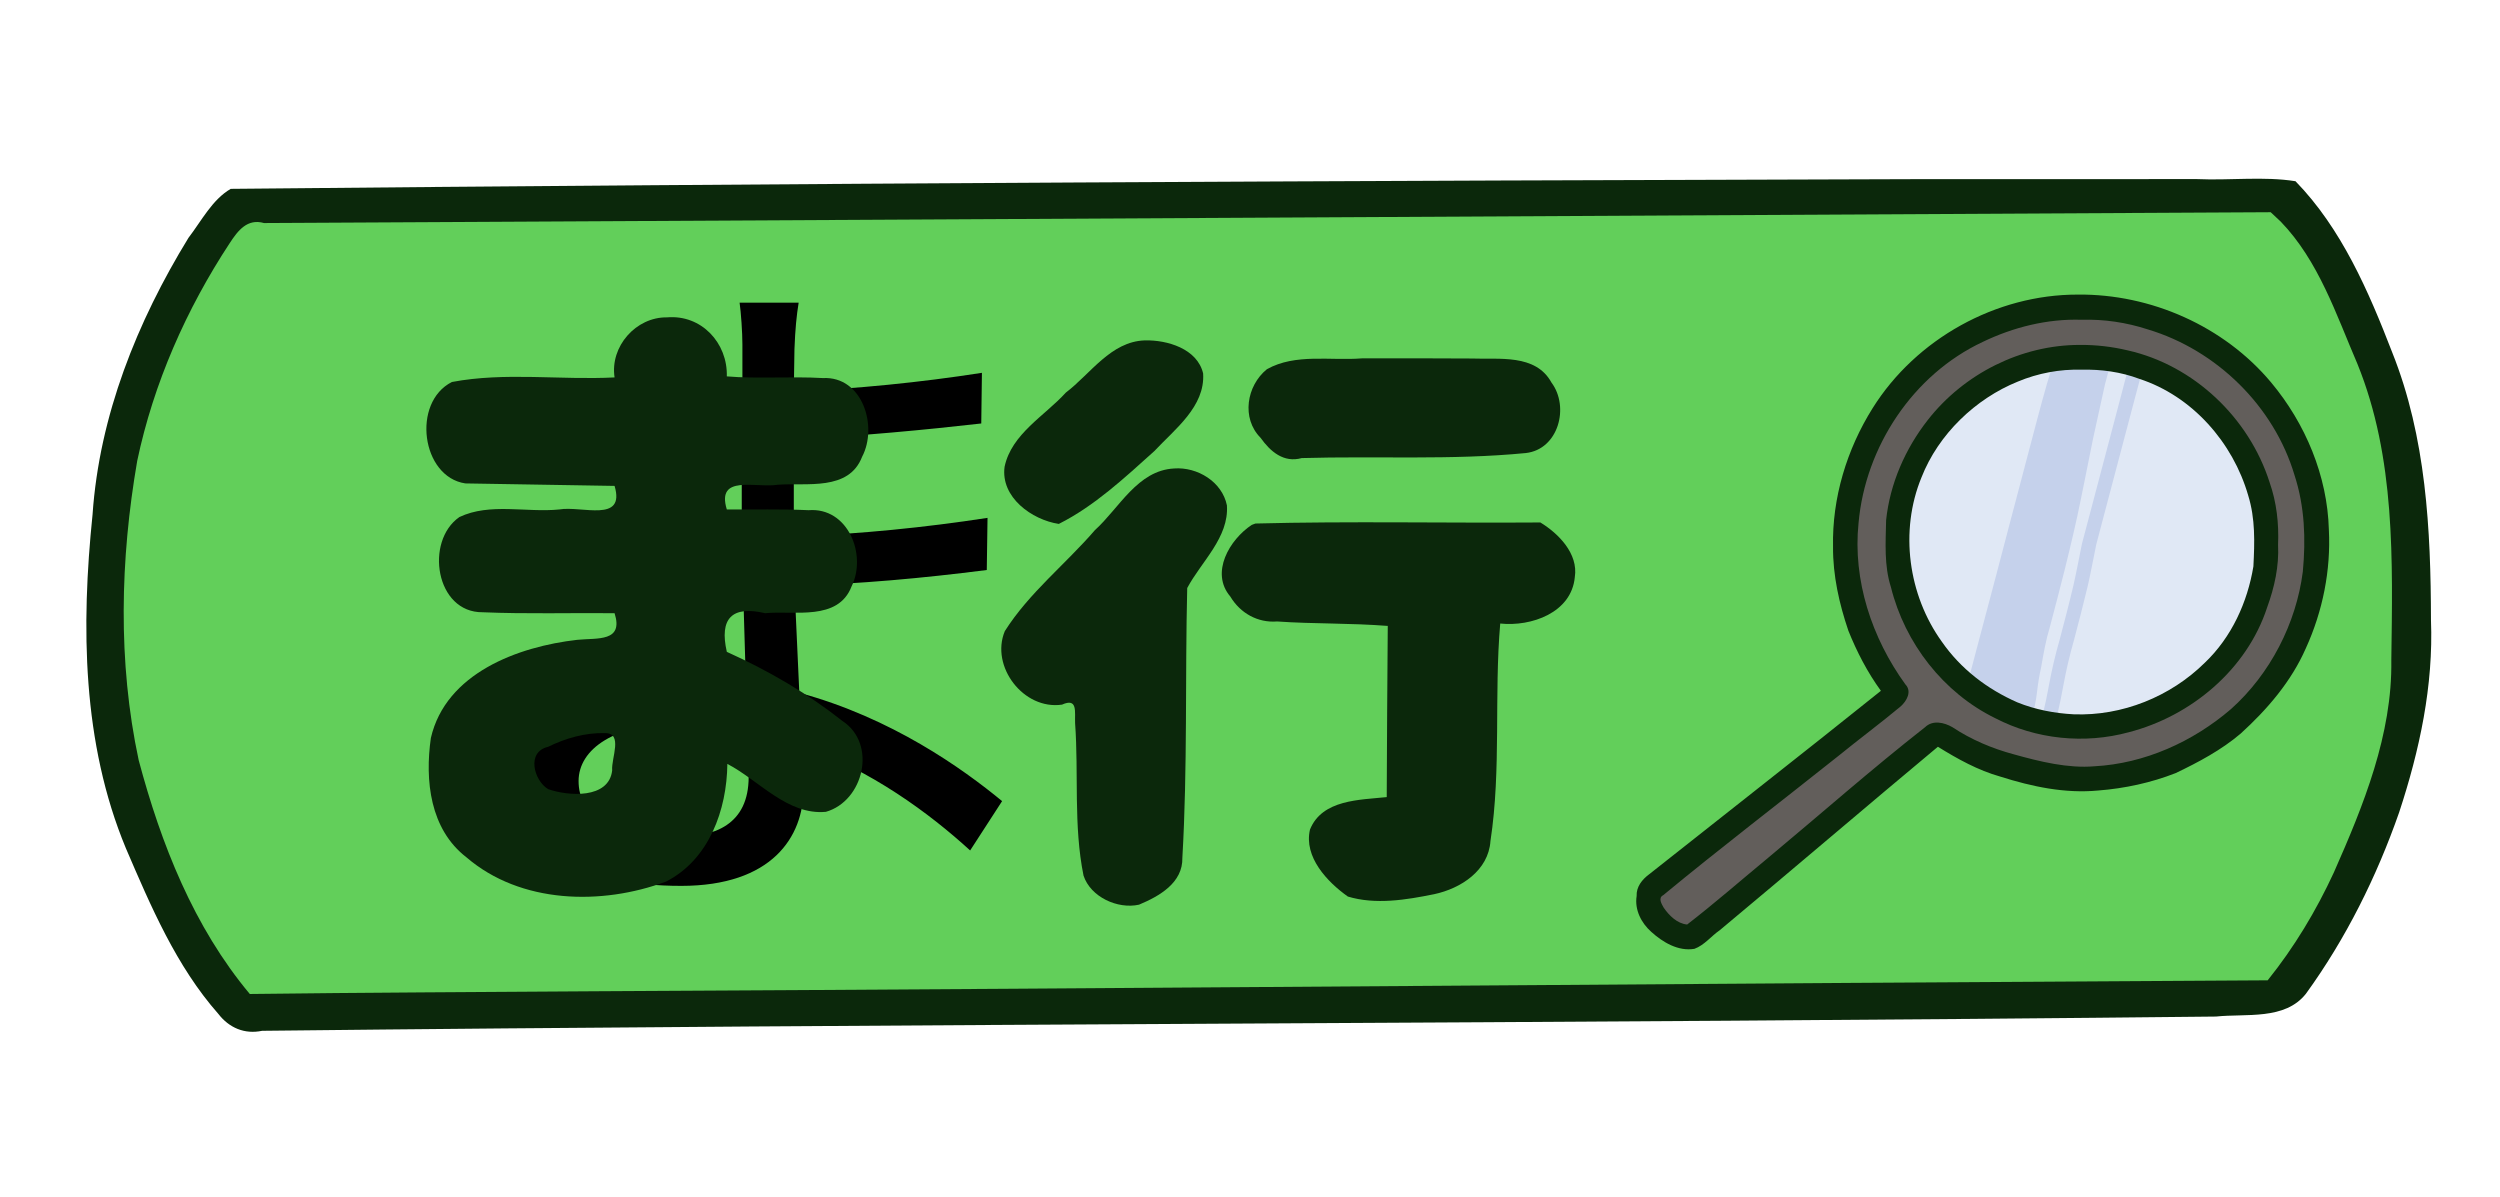
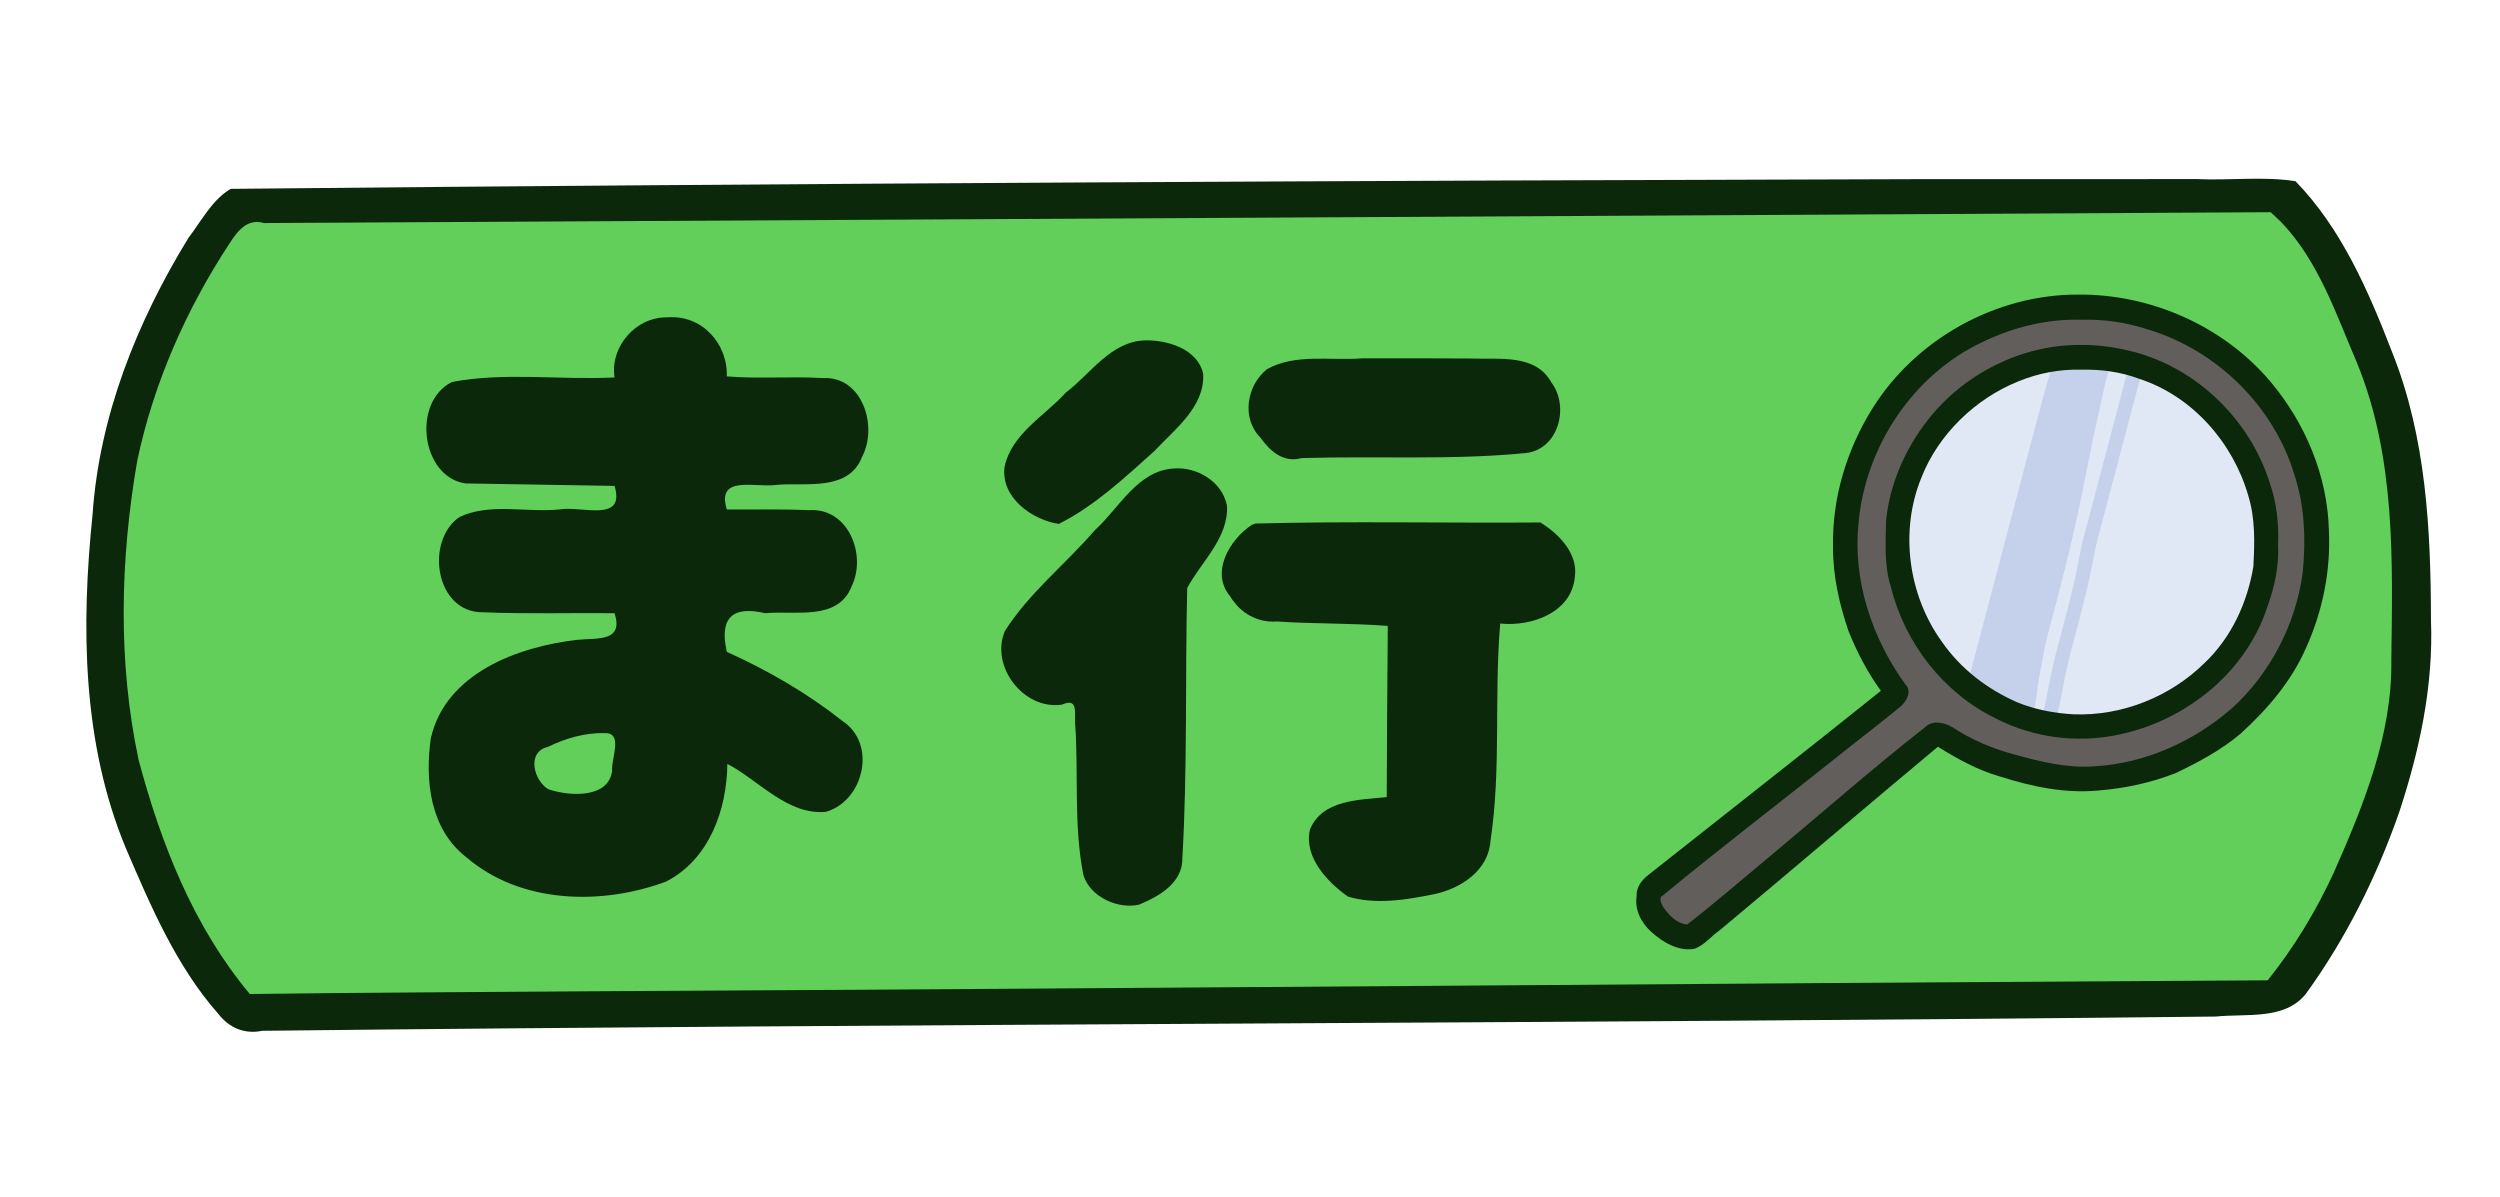
<svg xmlns="http://www.w3.org/2000/svg" viewBox="0 0 417.997 200" height="200" width="417.997" id="svg10" version="1.1">
  <defs id="defs14" />
  <g id="layer1">
    <path id="path21425" d="m 322.334,32.197 c -93.895,0.524 -187.791,1.014 -281.686,1.522 -2.623,0.674 -3.811,3.545 -5.532,5.432 -5.491,8.13 -9.464,17.225 -12.734,26.449 -5.488,16.163 -5.873,33.557 -4.64,50.423 1.719,16.725 8.054,32.8 17.089,46.896 1.782,2.351 3.264,5.127 5.73,6.802 27.686,0.032 55.398,-0.344 83.094,-0.471 85.316,-0.576 170.631,-1.192 255.947,-1.782 2.707,-0.68 3.734,-3.77 5.539,-5.663 6.111,-8.614 10.343,-18.428 13.913,-28.323 1.608,-5.061 3.313,-10.182 4.135,-15.415 -0.118,-15.774 1.267,-31.814 -2.155,-47.352 -2.517,-10.281 -6.957,-20.017 -11.991,-29.288 -2.214,-3.618 -4.76,-7.376 -8.476,-9.529 -19.409,0.043 -38.822,0.209 -58.233,0.299 z m 25.192,20.818 c 10.579,-0.066 21.395,4.364 28.428,12.362 6.973,7.408 10.557,17.803 9.562,27.938 -0.58,12.626 -8.162,24.577 -19.295,30.556 -6.353,3.529 -13.555,4.998 -20.715,4.624 -7.392,-0.842 -14.386,-3.526 -20.717,-7.371 -2.748,-0.819 -4.407,2.494 -6.496,3.728 -11.836,9.847 -23.413,20.019 -35.44,29.628 -1.492,1.455 -3.302,-0.772 -4.472,-1.586 -1.406,-1.17 -1.462,-3.566 0.369,-4.34 12.93,-10.493 26.267,-20.547 39.116,-31.098 1.909,-2.287 -1.052,-4.562 -2.039,-6.57 -8.031,-12.786 -7.325,-30.167 1.583,-42.403 6.783,-9.638 18.455,-15.535 30.117,-15.468 z m -250.151,2.051 c 3.531,-0.217 5.895,3.26 5.397,6.534 -0.488,2.105 1.131,4.293 3.389,3.788 11.512,0.151 23.058,0.335 34.584,0.504 2.729,2.521 4.269,7.148 1.26,10.1 -1.365,2.022 -4.224,0.673 -6.31,1.063 -10.892,0.073 -21.829,-0.146 -32.693,0.109 -3.109,0.714 -1.704,4.593 -2.011,6.87 -0.488,2.27 1.636,3.957 3.775,3.418 10.735,-0.326 22.402,1.042 30.809,8.383 6.082,4.825 9.199,12.837 8.616,20.436 0.549,8.006 -2.978,15.754 -7.509,22.279 -3.117,3.743 -6.3,8.271 -11.276,9.527 -2.966,0.053 -7.056,-3.193 -5.391,-6.381 4.169,-6.559 9.914,-12.493 11.454,-20.39 1.035,-5.732 1.197,-12.831 -3.498,-17.062 -2.236,-1.861 -5.081,0.241 -5.782,2.587 -5.644,11.878 -11.481,24.257 -21.833,32.864 -3.96,3.427 -9.28,5.4 -14.526,4.369 -5.497,-0.696 -10.85,-3.791 -13.131,-9.035 -3.93,-8.164 -3.751,-18.03 -0.499,-26.389 2.771,-5.919 7.541,-10.578 12.78,-14.416 2.38,-1.408 5.782,-2.83 5.602,-6.16 0.051,-3.327 0.607,-6.809 -0.287,-10.029 -2.149,-1.923 -5.349,-0.582 -7.963,-0.98 -3.749,-0.295 -8.436,1.063 -11.235,-2.21 -0.997,-1.705 -0.271,-3.829 -0.442,-5.768 -0.141,-2.692 3.371,-2.744 5.285,-3.116 4.365,-0.652 9.033,-0.407 13.531,-1.22 2.907,-1.803 1.155,-5.983 3.39,-8.319 1.092,-1.285 2.951,-1.39 4.513,-1.357 z m 93.738,5.52 c 2.29,-0.045 5.849,-0.164 6.662,2.539 -0.29,3.708 -3.79,6.007 -6.043,8.621 -4.588,4.291 -9.159,8.839 -14.718,11.848 -2.068,0.544 -4.133,-1.339 -5.161,-2.961 -1.041,-2.43 0.371,-4.793 2.189,-6.346 4.944,-4.701 9.819,-9.53 15.383,-13.526 0.524,-0.233 1.13,-0.146 1.689,-0.176 z m 43.736,2.781 c 6.698,0.11 13.468,-0.055 20.149,0.838 2.923,1.458 3.282,6.646 0.131,7.953 -7.342,0.998 -14.854,0.564 -22.22,0.856 -5.904,0.089 -11.809,0.103 -17.714,0.121 -1.726,-1.744 -4.002,-4.093 -2.53,-6.726 0.762,-2.507 3.546,-2.722 5.662,-2.678 5.522,-0.235 10.983,-0.369 16.522,-0.364 z m -37.872,18.458 c 2.699,-0.134 6.151,2.861 4.192,5.581 -1.635,3.738 -4.741,6.687 -6.208,10.452 -0.173,15.499 -0.347,30.999 -0.52,46.498 -2.09,1.912 -4.759,4.78 -7.858,3.01 -3.304,-1.311 -2.263,-5.287 -2.628,-7.978 -0.393,-7.831 -0.176,-15.787 -0.889,-23.637 -0.49,-2.114 -3.005,-2.635 -4.7,-1.642 -3.439,1.072 -7.033,-1.427 -7.416,-4.955 -0.542,-3.002 2.557,-4.936 4.135,-7.052 5.434,-5.521 10.775,-11.311 15.964,-17.136 1.601,-1.608 3.49,-3.299 5.928,-3.14 z m 37.164,9.189 c 7.663,0 15.326,0 22.989,0 1.698,1.596 3.667,3.673 2.518,6.226 -1.89,3.908 -6.707,3.56 -10.34,3.77 -3.261,0.646 -1.987,4.576 -2.294,6.934 -0.383,10.794 0.12,21.673 -1.314,32.399 -0.341,4.25 -4.953,5.566 -8.458,6.108 -3.352,0.308 -6.889,1.169 -10.198,0.352 -2.241,-1.519 -4.427,-3.936 -4.854,-6.663 1.248,-3.272 5.491,-2.613 8.203,-3.071 2.13,0.118 5.374,-0.416 4.921,-3.264 -0.115,-10.266 0.388,-20.568 0.369,-30.828 -0.575,-3.047 -4.33,-1.827 -6.519,-2.068 -5.975,-0.228 -12.018,0.513 -17.892,-0.831 -2.983,-0.967 -4.564,-5 -2.18,-7.382 1.168,-1.727 3.117,-1.913 5.071,-1.682 6.659,0 13.318,0 19.977,0 z" style="fill:#62cf5a;fill-opacity:1;stroke-width:0.356" />
    <path id="path21427" d="m 87.314,106.283 c -2.844,0.86 -3.884,4.157 -5.244,6.502 -2.012,4.527 -2.757,9.874 -1.4,14.671 2.095,3.947 7.584,5.701 11.519,3.619 2.179,-2.117 0.565,-5.507 0.526,-8.115 -0.95,-5.109 -1.133,-10.451 -2.831,-15.376 -0.499,-0.904 -1.543,-1.439 -2.569,-1.301 z" style="fill:#62cf5a;fill-opacity:1;stroke-width:0.356" />
    <path id="path21429" d="m 104.819,98.432 c -2.254,-0.346 -5.236,1.061 -4.449,3.765 0.684,4.576 0.972,9.307 1.995,13.775 0.875,2.274 4.173,1.442 4.647,-0.687 1.908,-4.446 4.144,-8.856 5.298,-13.559 0.012,-3.141 -3.703,-3.411 -6.042,-3.295 -0.483,-0.005 -0.966,-0.004 -1.449,0.001 z" style="fill:#62cf5a;fill-opacity:1;stroke-width:0.356" />
  </g>
  <g id="g18">
    <path id="path22" d="m 40.175,170.681 c -4.603,-1.281 -15.543,-20.419 -19.757,-34.561 -4.198,-14.087 -5.07,-21.236 -4.499,-36.881 0.783,-21.466 3.153,-32.074 10.734,-48.04 3.868,-8.147 5.375,-10.561 9.989,-16.002 l 2.015,-2.376 124.536,-0.757 c 68.495,-0.416 145.983,-0.797 172.197,-0.845 l 47.661,-0.088 3.362,4.066 c 4.182,5.058 11.321,19.845 14.123,29.254 3.118,10.469 3.936,16.31 4.518,32.257 0.42,11.514 0.234,15.917 -0.931,22.087 -2.269,12.011 -5.358,21.347 -10.402,31.439 -5.555,11.113 -10.281,17.459 -13.458,18.069 -1.251,0.24 -8.913,0.472 -17.028,0.515 -178.511,0.939 -318.796,1.861 -319.817,2.101 -0.716,0.168 -2.175,0.063 -3.242,-0.234 z m 264.043,-4.859 75.506,-0.543 3.238,-4.014 c 5.124,-6.352 12.475,-22.045 15.62,-33.343 2.749,-9.876 2.82,-10.561 2.788,-27.02 -0.05,-25.719 -1.875,-33.719 -12.824,-56.209 -1.259,-2.586 -3.563,-6.03 -5.121,-7.655 l -2.833,-2.953 -170.017,0.899 -170.017,0.899 -2.937,3.4 c -4.083,4.726 -11.823,21.188 -14.481,30.798 -5.016,18.136 -5.282,43.057 -0.644,60.374 3.016,11.262 10.251,26.832 15.446,33.241 l 3.171,3.912 93.799,-0.621 c 51.589,-0.342 127.777,-0.866 169.305,-1.164 z M 119.725,147.83 c -3.599,-3.501 -3.281,-5.956 1.514,-11.682 2.228,-2.661 4.99,-6.834 6.138,-9.274 3.731,-7.93 3.49,-17.269 -0.539,-20.816 -1.485,-1.307 -1.697,-1.077 -3.995,4.331 -7.2,16.942 -16.821,29.463 -26.484,34.466 -6.466,3.348 -17.191,1.433 -22.25,-3.974 -7.241,-7.738 -8.763,-22.808 -3.444,-34.111 2.497,-5.307 10.721,-13.742 15.131,-15.519 2.684,-1.082 2.752,-1.242 2.752,-6.495 v -5.386 h -7.763 c -6.955,0 -8.016,-0.212 -10.198,-2.038 -2.006,-1.679 -2.435,-2.716 -2.435,-5.887 0,-6.246 2.061,-7.596 12.389,-8.116 l 8.44,-0.425 0.248,-2.533 c 0.376,-3.847 1.904,-6.162 4.693,-7.107 5.623,-1.907 11.115,1.638 11.115,7.174 v 2.794 l 18.302,0.258 18.302,0.258 2.093,2.369 c 2.889,3.271 2.872,8.349 -0.037,11.179 l -2.13,2.073 h -19.133 -19.133 v 2.955 2.955 l 6.292,0.013 c 12.005,0.024 21.177,3.185 28.453,9.807 4.945,4.5 7.662,10.215 8.371,17.606 1.021,10.641 -2.52,20.963 -10.299,30.021 -6.917,8.053 -11.8,9.574 -16.395,5.104 z M 91.384,128.602 c -0.111,-0.555 -0.867,-5.629 -1.682,-11.275 -1.315,-9.117 -1.616,-10.091 -2.688,-8.702 -3.204,4.155 -4.816,8.528 -4.887,13.255 -0.064,4.247 0.218,5.166 2.021,6.587 2.276,1.793 7.586,1.892 7.236,0.135 z m 16.204,-19.838 c 1.461,-3.55 2.656,-6.866 2.656,-7.369 0,-0.523 -1.695,-0.915 -3.959,-0.915 h -3.959 l 0.52,4.011 c 0.286,2.206 0.73,5.661 0.986,7.677 0.257,2.016 0.609,3.528 0.783,3.359 0.174,-0.169 1.511,-3.212 2.973,-6.762 z m 78.473,40.697 c -4.206,-1.652 -4.649,-3.536 -4.649,-19.785 0,-11.807 -0.231,-14.955 -1.041,-14.167 -1.277,1.242 -5.426,1.32 -7.686,0.144 -2.516,-1.31 -4.542,-5.721 -3.95,-8.599 0.329,-1.602 2.911,-4.775 7.289,-8.96 3.729,-3.564 8.484,-8.688 10.567,-11.386 2.083,-2.698 4.942,-5.487 6.353,-6.197 5.013,-2.522 11.034,0.439 11.034,5.426 0,1.083 -1.545,4.182 -3.432,6.887 l -3.432,4.918 -0.256,23.816 -0.256,23.816 -2.834,2.463 c -2.928,2.544 -4.513,2.878 -7.704,1.625 z m 38.423,-1.743 c -1.371,-1.059 -3.061,-3.251 -3.757,-4.871 -1.161,-2.703 -1.127,-3.126 0.409,-5.136 1.382,-1.808 2.567,-2.264 6.794,-2.612 l 5.12,-0.422 0.236,-15.832 0.236,-15.832 h -11.235 c -10.821,0 -11.334,-0.081 -13.905,-2.186 -3.54,-2.898 -3.696,-7.103 -0.374,-10.098 l 2.296,-2.071 h 23.613 23.613 l 2.296,2.071 c 5.298,4.777 1.129,12.284 -6.823,12.284 h -3.779 l -0.277,18.788 c -0.311,21.142 -0.751,22.9 -6.379,25.499 -1.728,0.798 -5.943,1.651 -9.368,1.897 -5.563,0.399 -6.492,0.242 -8.718,-1.478 z M 171.932,83.939 c -2.005,-1.641 -2.67,-2.892 -2.67,-5.019 0,-3.196 0.495,-3.793 11.436,-13.783 6.919,-6.318 7.822,-6.876 11.123,-6.876 6.969,0 10.107,3.914 7.012,8.745 -3.557,5.551 -19.346,19.12 -22.249,19.12 -1.09,0 -3.183,-0.984 -4.651,-2.186 z m 40.251,-10.864 c -2.924,-2.844 -2.876,-7.084 0.109,-9.813 2.238,-2.046 2.252,-2.047 22.495,-2.047 20.243,0 20.257,0.002 22.495,2.047 3.146,2.875 3.124,7.709 -0.047,10.135 -2.166,1.657 -3.364,1.75 -22.605,1.75 h -20.318 z" style="fill:#000000;stroke-width:0.856" />
    <path style="fill:#e0e8f5;fill-opacity:1;stroke-width:0.395" d="m 355.056,61.271 c -14.471,-4.043 -31.096,5.388 -35.505,19.631 -1.648,5.456 -2.489,11.292 -0.69,16.833 3.061,12.793 15.068,23.001 28.371,23.12 13.023,-0.056 26.216,-8.586 29.846,-21.425 4.649,-14.54 -3.755,-31.982 -18.174,-37.1 -1.271,-0.392 -2.558,-0.731 -3.847,-1.058 z" id="path3453" />
    <path style="fill:#c5d1eb;fill-opacity:1;stroke-width:0.138" id="path3455" d="m 346.277,58.108 c -0.483,1.954 -1,3.899 -1.51,5.847 -0.636,3.011 -1.264,6.023 -1.963,9.021 -0.644,3.33 -1.32,6.653 -1.969,9.982 -0.784,4.035 -1.754,8.029 -2.759,12.013 -0.808,3.171 -1.653,6.333 -2.489,9.497 -0.69,2.216 -1.093,4.493 -1.511,6.77 -0.328,1.433 -0.567,2.87 -0.731,4.329 -0.09,0.827 -0.255,1.642 -0.425,2.455 0,0 7.226,0.314 7.226,0.314 v 0 c 0.17,-0.829 0.337,-1.66 0.427,-2.502 0.162,-1.448 0.389,-2.874 0.709,-4.297 0.397,-2.264 0.786,-4.529 1.46,-6.732 0.838,-3.164 1.669,-6.33 2.462,-9.506 0.989,-3.997 1.951,-8.001 2.756,-12.039 0.649,-3.325 1.369,-6.636 2.006,-9.964 0.684,-2.996 1.297,-6.007 1.976,-9.004 0.518,-1.95 1.033,-3.901 1.578,-5.844 0,0 -7.245,-0.342 -7.245,-0.342 z" />
    <path style="fill:#c5d1eb;fill-opacity:1;stroke-width:0.138" id="path3457" d="m 344.099,58.494 c -0.71,1.803 -1.263,3.662 -1.805,5.521 -0.572,1.989 -1.12,3.985 -1.648,5.987 -0.53,2.055 -1.082,4.105 -1.623,6.157 -0.551,2.1 -1.099,4.201 -1.66,6.298 -0.523,1.931 -1.019,3.869 -1.531,5.803 -0.656,2.475 -1.295,4.954 -1.946,7.431 -0.769,2.918 -1.54,5.836 -2.318,8.752 -0.672,2.538 -1.343,5.076 -2.014,7.614 -0.444,1.672 -0.902,3.34 -1.347,5.011 -0.223,0.837 -0.111,0.415 -0.335,1.269 0,0 7.221,0.341 7.221,0.341 v 0 c 0.228,-0.854 0.116,-0.431 0.335,-1.269 0.439,-1.67 0.863,-3.344 1.301,-5.014 0.668,-2.538 1.338,-5.076 2.008,-7.614 0.764,-2.919 1.535,-5.836 2.305,-8.753 0.66,-2.476 1.327,-4.951 1.979,-7.429 0.508,-1.935 1.034,-3.865 1.534,-5.802 0.548,-2.101 1.107,-4.2 1.664,-6.298 0.542,-2.052 1.068,-4.108 1.624,-6.157 0.533,-1.994 1.052,-3.992 1.63,-5.974 0.547,-1.839 1.088,-3.69 1.863,-5.448 0,0 -7.241,-0.426 -7.241,-0.426 z" />
    <path style="fill:#c5d1eb;fill-opacity:1;stroke-width:0.138" id="path3459" d="m 356.185,60.261 c -0.563,2.182 -1.141,4.359 -1.717,6.538 -0.712,2.704 -1.426,5.407 -2.14,8.111 -0.698,2.636 -1.395,5.273 -2.087,7.911 -0.711,2.699 -1.427,5.397 -2.141,8.095 -0.474,2.316 -0.9,4.639 -1.422,6.946 -0.716,3.046 -1.512,6.073 -2.307,9.099 -0.725,2.511 -1.316,5.047 -1.79,7.616 -0.269,1.502 -0.58,2.995 -0.933,4.479 -0.242,1.04 -0.567,2.058 -0.74,3.112 0,0 2.409,0.098 2.409,0.098 v 0 c 0.175,-1.05 0.499,-2.064 0.74,-3.1 0.35,-1.487 0.655,-2.984 0.922,-4.489 0.466,-2.566 1.057,-5.097 1.776,-7.604 0.794,-3.029 1.593,-6.057 2.315,-9.104 0.524,-2.304 0.953,-4.625 1.423,-6.94 0.711,-2.699 1.422,-5.397 2.135,-8.095 0.7,-2.636 1.395,-5.273 2.091,-7.91 0.714,-2.704 1.428,-5.407 2.144,-8.11 0.576,-2.18 1.15,-4.36 1.737,-6.537 0,0 -2.414,-0.114 -2.414,-0.114 z" />
    <path style="fill:#000000;stroke-width:0.184" d="m 279.445,156.404 c -0.931,-0.403 -3.016,-2.244 -3.585,-3.166 -0.757,-1.226 -0.965,-2.625 -0.599,-4.033 0.229,-0.88 0.431,-1.233 0.816,-1.424 0.282,-0.139 9.532,-7.395 20.557,-16.123 l 20.044,-15.869 -0.41,-0.485 c -1.895,-2.243 -4.382,-6.69 -5.791,-10.359 -1.045,-2.718 -2.246,-8.323 -2.448,-11.422 -0.778,-11.928 4.319,-24.602 13.055,-32.457 6.755,-6.074 15.032,-9.6 23.949,-10.204 8.629,-0.584 17.868,1.852 25.17,6.635 7.368,4.826 12.93,12.12 15.797,20.715 3.73,11.182 1.914,24.649 -4.675,34.67 -1.708,2.597 -5.509,6.862 -7.858,8.817 -2.598,2.161 -7.97,5.29 -11.146,6.492 -3.091,1.17 -8.37,2.286 -11.835,2.503 -4.426,0.277 -7.347,-0.062 -12.681,-1.471 -5.298,-1.399 -8.08,-2.573 -11.642,-4.913 -1.146,-0.753 -2.182,-1.339 -2.301,-1.303 -0.119,0.038 -2.039,1.611 -4.267,3.5 -2.228,1.889 -8.429,7.127 -13.78,11.639 -5.351,4.513 -12.508,10.554 -15.904,13.426 -3.396,2.871 -6.261,5.198 -6.368,5.17 -0.106,-0.026 -0.23,0.089 -0.276,0.26 -0.138,0.522 -1.854,0.253 -3.823,-0.599 z m 65.937,-35.472 c 7.877,0.721 16.488,-2.095 22.618,-7.397 4.897,-4.235 7.869,-8.926 9.511,-15.011 0.986,-3.658 1.217,-5.614 1.052,-8.954 -0.423,-8.574 -4.132,-16.362 -10.44,-21.925 -3.432,-3.027 -6.605,-4.804 -11.019,-6.173 -14.163,-4.391 -29.401,2.15 -36.369,15.614 -1.526,2.949 -2.947,8.294 -3.084,11.6 -0.315,7.657 2.056,14.945 6.809,20.934 3.475,4.379 8.181,7.751 13.8,9.891 1.34,0.51 4.868,1.214 7.121,1.42 z" id="path3450" />
    <path style="fill:#625e5b;fill-opacity:1;stroke-width:0.279" d="m 357.601,52.997 c -13.99,-3.666 -29.712,1.139 -39.071,12.205 -8.917,10.346 -12.126,25.529 -7.298,38.536 1.39,4.379 3.805,8.346 6.377,12.026 -0.686,1.798 -3.141,2.694 -4.52,4.128 -11.994,9.6 -24.198,18.947 -36.127,28.622 -2.043,1.466 -0.313,4.291 1.088,5.608 1.214,1.089 2.895,2.304 4.576,2.084 13.687,-10.989 26.797,-22.748 40.497,-33.736 2.235,-0.635 4.018,1.723 5.964,2.478 4.658,2.294 9.857,3.494 14.881,4.538 8.793,1.105 17.866,-1.247 25.231,-6.155 10.505,-6.462 17.175,-18.477 17.645,-30.747 0.763,-12.613 -5.101,-25.412 -15.266,-32.895 -4.136,-3.133 -8.915,-5.418 -13.975,-6.692 z m -1.452,7.273 c 11.98,3.001 21.418,13.733 23.019,25.957 1.063,6.823 -0.524,13.96 -3.828,19.968 -7.152,12.394 -23.266,18.945 -36.922,14.232 -10.236,-3.273 -18.229,-12.155 -20.735,-22.561 -3.159,-11.39 1.443,-24.083 10.523,-31.46 7.605,-6.556 18.307,-8.729 27.943,-6.136 z" id="path3470" />
  </g>
  <g style="display:inline;opacity:1" id="layer2">
    <path id="path21442" d="m 191.396,56.913 c -5.673,0.194 -9.052,5.589 -13.19,8.729 -3.55,3.913 -9.065,6.88 -10.24,12.395 -0.701,5.118 4.582,8.883 9.065,9.562 5.983,-3.004 11.016,-7.726 15.979,-12.183 3.406,-3.647 8.509,-7.441 8.152,-12.972 -0.966,-4.146 -6.026,-5.629 -9.766,-5.531 z" style="fill:#0b280b;fill-opacity:1;stroke-width:0.504" />
    <path id="path21444" d="m 196.314,78.328 c -6.131,0.316 -9.183,6.645 -13.24,10.304 -4.919,5.706 -11.026,10.498 -15.072,16.896 -2.449,5.902 3.14,13.219 9.566,12.286 2.663,-1.193 2.11,1.194 2.188,3.105 0.61,8.434 -0.288,17.13 1.41,25.485 1.182,3.574 5.701,5.648 9.272,4.858 3.372,-1.409 7.355,-3.633 7.253,-7.865 0.871,-15 0.447,-30.055 0.81,-45.076 2.339,-4.405 7.003,-8.448 6.638,-13.821 -0.804,-3.956 -4.943,-6.458 -8.826,-6.173 z" style="fill:#0b280b;fill-opacity:1;stroke-width:0.504" />
    <path id="path21446" d="m 227.727,59.916 c -5.249,0.431 -11.127,-0.868 -15.908,1.82 -3.4,2.77 -4.291,8.203 -1.051,11.467 1.631,2.289 3.854,4.228 6.883,3.387 12.476,-0.365 25.024,0.372 37.455,-0.84 5.475,-0.611 7.345,-7.717 4.297,-11.79 -2.668,-4.85 -8.775,-3.827 -13.373,-4.018 -6.101,-0.048 -12.202,-0.031 -18.303,-0.027 z" style="fill:#0b280b;fill-opacity:1;stroke-width:0.504" />
    <path id="path21448" d="m 209.282,87.765 c -3.687,2.446 -6.982,7.987 -3.575,11.974 1.655,2.774 4.579,4.428 7.825,4.169 6.158,0.436 12.347,0.244 18.5,0.754 -0.093,9.537 -0.119,19.075 -0.172,28.612 -4.501,0.479 -10.797,0.384 -12.833,5.428 -1.067,4.584 2.887,8.757 6.333,11.2 4.639,1.403 9.764,0.555 14.447,-0.398 4.448,-0.956 9.058,-3.937 9.397,-8.886 1.828,-12.041 0.589,-24.284 1.633,-36.365 5.189,0.553 11.915,-1.804 12.469,-7.753 0.618,-3.939 -2.761,-7.326 -5.759,-9.144 -15.872,0.118 -31.829,-0.236 -47.648,0.177 l -0.471,0.177 z" style="fill:#0b280b;fill-opacity:1;stroke-width:0.504" />
    <path id="path21450" d="m 321.74,29.949 c -94.388,0.253 -188.777,0.701 -283.161,1.627 -3.084,1.779 -4.899,5.368 -7.07,8.194 -8.59,14.011 -14.896,29.726 -16.033,46.254 -1.926,18.685 -1.751,38.187 5.568,55.797 4.162,9.686 8.415,19.707 15.457,27.695 1.807,2.337 4.385,3.45 7.326,2.834 108.89,-1.221 217.792,-1.203 326.682,-2.384 4.997,-0.535 11.518,0.657 15.043,-3.818 6.684,-9.221 11.831,-19.584 15.583,-30.322 3.418,-10.374 5.75,-21.188 5.321,-32.167 -0.031,-15.113 -0.804,-30.559 -6.49,-44.761 -3.939,-10.193 -8.471,-20.699 -16.162,-28.597 -5.299,-0.849 -10.989,-0.107 -16.435,-0.357 -15.21,0.002 -30.419,-0.009 -45.629,0.006 z m 59.586,7.095 c 6.353,6.577 9.285,15.554 12.831,23.796 6.38,15.708 5.891,32.875 5.668,49.537 0.188,12.426 -4.658,24.295 -9.607,35.499 -2.958,6.404 -6.615,12.493 -11.064,18.031 -93.162,0.517 -186.323,1.337 -279.486,1.829 -19.3,0.138 -38.6,0.213 -57.899,0.458 -9.39,-11.218 -14.849,-25.101 -18.58,-39.091 -3.524,-16.452 -3.08,-33.623 -0.249,-50.04 2.73,-12.973 8.209,-25.379 15.484,-36.436 1.359,-2.077 2.932,-4.131 5.715,-3.333 111.839,-0.602 223.677,-1.205 335.516,-1.811 0.557,0.521 1.113,1.041 1.67,1.562 z" style="fill:#0b280b;fill-opacity:1;stroke-width:0.504" />
    <path id="path21454" d="m 347.38,49.255 c -13.66,-0.019 -27.018,7.408 -34.268,18.974 -4.329,6.895 -6.8,15.026 -6.63,23.193 -0.037,4.779 1.029,9.518 2.56,14.022 1.42,3.543 3.193,6.969 5.442,10.059 -12.857,10.312 -25.84,20.448 -38.757,30.682 -1.17,0.868 -2.156,2.096 -2.084,3.632 -0.359,2.289 0.763,4.49 2.442,5.983 1.924,1.746 4.526,3.303 7.216,2.843 1.669,-0.604 2.805,-2.13 4.246,-3.116 12.201,-10.167 24.281,-20.511 36.466,-30.67 3.287,2.038 6.696,3.937 10.442,4.992 5.271,1.672 10.803,2.856 16.361,2.323 4.424,-0.342 8.83,-1.292 12.962,-2.914 3.817,-1.827 7.62,-3.847 10.856,-6.6 4.453,-4.05 8.472,-8.72 10.905,-14.28 2.816,-6.182 4.193,-13.021 3.844,-19.814 -0.243,-8.99 -3.916,-17.751 -9.653,-24.618 -7.875,-9.417 -20.117,-14.82 -32.352,-14.693 z m 0.636,4.209 c 3.792,-0.107 7.493,0.439 11.094,1.612 11.516,3.456 21.101,12.854 24.528,24.364 1.712,5.246 1.903,10.692 1.391,16.14 -1.106,8.667 -5.473,17.138 -12.004,22.97 -6.354,5.468 -14.457,9.124 -22.84,9.572 -4.396,0.377 -9.101,-0.775 -13.456,-1.993 -3.635,-0.975 -7.134,-2.451 -10.273,-4.535 -1.378,-0.803 -3.302,-1.253 -4.584,-0.01 -8.929,6.995 -17.444,14.513 -26.153,21.764 -4.531,3.747 -9.047,7.694 -13.631,11.231 -1.661,-0.149 -3.025,-1.508 -3.926,-2.826 -0.335,-0.601 -0.979,-1.626 -0.078,-2.076 9.582,-7.913 19.474,-15.466 29.205,-23.216 3.472,-2.825 7.073,-5.497 10.509,-8.36 1.017,-0.906 1.909,-2.501 0.778,-3.675 -5.6,-7.729 -8.818,-17.387 -7.829,-26.974 1.126,-12.748 9.1,-24.819 20.763,-30.285 5.121,-2.463 10.793,-3.885 16.496,-3.704 z m -24.416,71.1 c -0.021,0.006 -0.176,-0.044 0,0 z" style="fill:#0b280b;fill-opacity:1;stroke-width:0.178" />
    <path id="path21458" d="m 347.749,57.669 c -9.817,-0.011 -19.388,4.831 -25.414,12.542 -3.775,4.806 -6.341,10.663 -6.979,16.759 -0.074,3.742 -0.355,7.579 0.805,11.2 2.325,9.355 8.761,17.666 17.455,21.917 6.81,3.532 14.913,4.357 22.31,2.343 10.435,-2.7 19.743,-10.484 23.135,-20.867 1.224,-3.355 2.01,-6.894 1.829,-10.483 0.151,-3.54 -0.239,-7.099 -1.424,-10.452 -3.431,-10.763 -12.643,-19.551 -23.716,-22.045 -2.617,-0.625 -5.31,-0.935 -8.002,-0.914 z m 0.312,4.143 c 3.231,-0.077 6.562,0.37 9.63,1.531 8.842,2.877 15.654,10.63 18.208,19.506 1.203,3.89 1.07,7.832 0.866,11.851 -0.992,6.017 -3.657,11.854 -8.112,16.098 -5.751,5.686 -13.84,8.945 -21.941,8.633 -3.207,-0.167 -6.442,-0.785 -9.421,-2 -5.047,-2.218 -9.468,-5.6 -12.616,-10.136 -5.629,-7.819 -7.087,-18.508 -3.411,-27.46 2.836,-7.25 9.061,-13.183 16.11,-16.032 3.385,-1.417 7.058,-2.097 10.688,-1.991 z" style="fill:#0b280b;fill-opacity:1;stroke-width:0.178" />
  </g>
  <g id="layer3">
    <path d="m 79.851,63.039 c 6.995,9.325 12.519,19.62 18.271,29.727 0,0 14.953,-8.626 14.953,-8.626 v 0 C 107.239,74.021 101.655,63.738 95.122,54.044 c 0,0 -15.27,8.995 -15.27,8.995 z" id="path21473" style="fill:#62cf5a;fill-opacity:1" />
    <path d="m 83.115,58.625 c 0.311,0.312 0.677,0.578 0.934,0.935 1.518,2.111 4.054,6.639 5.089,8.556 4.057,7.514 7.608,15.277 11.224,23.008 4.796,10.788 9.808,21.485 14.452,32.34 3.721,8.098 0.429,6.156 15.871,-6.023 0.388,-0.306 -0.949,-0.322 -1.354,-0.606 -2.37,-1.662 -5.002,-4.327 -7.023,-6.233 -5.974,-5.955 -11.173,-12.606 -16.795,-18.88 -2.311,-2.58 -4.673,-5.114 -7.002,-7.678 -1.06,-1.21 -2.126,-2.415 -3.18,-3.631 -1.055,-1.218 -3.882,-4.494 -5.007,-5.97 C 90.104,74.154 90.068,73.329 89.755,73.514 73.649,83.038 71.633,78.96 76.989,85.676 c 0.792,1.107 1.631,2.182 2.375,3.322 0.101,0.154 2.712,4.444 3.031,5.377 0.071,0.208 -0.676,-0.3 -0.5,-0.432 C 86.605,90.426 92.527,88.339 96.4,83.918 97.416,82.759 94.98,81.182 94.271,79.814 91.821,74.536 89.396,69.242 87.109,63.891 c -0.594,-1.391 -1.21,-2.774 -1.73,-4.195 -0.265,-0.723 0.07,-2.57 -0.62,-2.226 -5.212,2.599 -9.66,6.507 -14.491,9.76 2.095,3.559 3.727,7.369 5.286,11.186 0.51,1.249 1.12,2.467 1.475,3.769 0.133,0.486 -0.47,1.766 -0.035,1.511 4.845,-2.848 9.227,-6.418 13.84,-9.627 -4.997,-4.552 -7.76,-10.864 -11.867,-16.115 -0.502,-0.641 -0.994,-2.072 -1.73,-1.724 -5.632,2.665 -10.523,6.675 -15.785,10.012 1.533,7.431 3.806,14.705 5.295,22.145 0.197,0.982 -0.524,3.343 0.408,2.977 5.45,-2.135 10.039,-6.024 15.058,-9.036 -0.317,-0.955 -1.302,-3.876 -1.425,-4.508 -1.137,-5.826 11.812,-16.59 -13.973,7.765 -0.671,0.634 1.459,1.139 2.113,1.79 0.994,0.99 1.882,2.083 2.822,3.124 0.859,0.948 1.718,1.897 2.578,2.845 0.625,0.665 1.259,1.322 1.876,1.994 0.408,0.445 0.891,0.838 1.2,1.357 0.634,1.063 2.229,6.097 2.317,6.371 0.617,1.923 1.193,3.858 1.79,5.787 2.529,7.738 4.809,15.564 7.544,23.235 0.287,0.806 0.116,2.653 0.931,2.393 5.698,-1.822 10.759,-5.234 16.138,-7.85 -0.465,-1.245 -0.932,-2.489 -1.394,-3.736 -3.078,-8.305 -0.857,-2.29 -4.21,-11.717 -1.328,-3.733 -3.049,-8.703 -4.689,-12.405 -0.379,-0.855 -0.886,-1.647 -1.33,-2.47 -5.446,2.937 -11.493,4.963 -16.339,8.81 -1.036,0.823 0.171,2.641 0.252,3.962 0.325,5.263 0.242,4.432 0.636,9.745 0.343,4.621 1.23,3.096 -0.488,5.152 4.413,-3.284 10.02,-5.391 13.239,-9.851 0.986,-1.366 -2.395,-2.377 -3.487,-3.66 -1.388,-1.629 -2.673,-3.345 -3.946,-5.065 -1.261,-1.703 -2.38,-3.51 -3.655,-5.203 -0.887,-1.177 -1.415,-3.832 -2.824,-3.402 -6.064,1.852 -11.052,6.218 -16.577,9.327 0.641,5.671 1.398,11.346 2.515,16.945 0.269,1.348 0.371,2.767 0.949,4.014 0.245,0.528 0.911,1.366 1.398,1.046 5.563,-3.652 10.487,-8.194 15.73,-12.291 0.345,-3.175 0.197,-6.371 0.37,-9.553 0.392,-7.192 4.424,-11.007 -14.448,6.665 -0.873,0.817 0.821,2.246 1.212,3.376 0.658,1.9 1.29,3.809 1.935,5.713 0.602,1.871 3.05,9.582 3.859,11.708 0.411,1.08 0.326,3.505 1.428,3.158 18.098,-5.692 16.946,-4.635 15.318,-15.184 -3.776,-6.372 -1.711,-3.747 -16.588,8.97 -0.889,0.76 -0.008,2.338 -0.003,3.507 0.013,3.078 0.16,6.162 0.011,9.237 4.763,-3.574 10.591,-6.056 14.29,-10.723 1.06,-1.338 -1.369,-3.128 -2.083,-4.678 -1.281,-2.778 -2.819,-7.432 -6.023,-8.739 -0.461,-0.188 -0.985,-0.14 -1.478,-0.21 -0.685,0.109 -0.608,0.294 -0.947,-0.225 -3.718,-5.7 4.473,-8.02 -16.289,8.283 -0.77,0.605 0.418,1.913 0.649,2.865 0.29,1.194 0.611,2.38 0.916,3.57 0.527,1.783 1.285,4.922 2.378,6.569 0.522,0.786 1.326,1.342 1.989,2.014 0,0 14.977,-9.256 14.977,-9.256 v 0 c -0.557,-0.461 -1.254,-0.792 -1.672,-1.382 -1.076,-1.517 -1.787,-4.63 -2.258,-6.264 -0.262,-1.165 -0.584,-2.319 -0.786,-3.496 -0.131,-0.766 0.527,-2.566 -0.211,-2.322 -13.586,4.494 -18.567,2.779 -14.959,8.403 0.341,0.532 0.586,1.15 1.051,1.578 0.266,0.245 0.688,0.226 1.032,0.339 0.303,-0.221 0.54,-0.593 0.908,-0.663 1.834,-0.348 2.65,1.628 3.381,2.895 7.451,12.92 -1.81,12 20.887,3.415 -0.153,-3.029 -0.229,-6.081 -0.112,-9.113 0.043,-1.106 1.327,-3.553 0.247,-3.312 -18.889,4.22 -19.641,3.517 -14.841,6.935 0.13,0.975 0.349,1.943 0.39,2.926 0.285,6.892 -6.375,11.006 15.078,-4.595 0.877,-0.638 -1.077,-1.888 -1.488,-2.891 -1.208,-2.948 -2.967,-8.79 -3.871,-11.663 -0.602,-1.941 -1.186,-3.887 -1.806,-5.823 -0.445,-1.39 0.039,-4.452 -1.39,-4.153 -5.85,1.225 -11.107,4.59 -16.136,7.822 -0.732,0.471 -0.066,1.74 -0.097,2.609 -0.224,6.365 0.003,3.06 -0.615,9.322 4.785,-1.95 9.456,-4.208 14.355,-5.85 0.374,-0.125 -0.136,1.497 -0.311,1.143 -0.586,-1.184 -0.747,-2.538 -1.019,-3.831 -0.402,-1.915 -0.713,-3.848 -0.998,-5.783 -0.926,-6.296 -0.771,-4.638 -0.595,-10.025 -4.868,2.229 -10.504,3.243 -14.603,6.687 -1.091,0.917 1.997,2.042 2.874,3.166 2.659,3.41 4.744,7.248 7.631,10.492 1.141,1.433 1.748,4.432 3.562,4.183 6.273,-0.861 11.749,-4.726 17.623,-7.089 0.483,-3.101 0.261,-0.81 -0.117,-5.75 -0.125,-1.635 -0.24,-3.27 -0.319,-4.908 -0.077,-1.585 -0.195,-3.171 -0.15,-4.757 0.029,-1.041 1.376,-3.372 0.371,-3.101 -5.377,1.45 -10.088,4.721 -15.132,7.081 0.475,0.704 1.05,1.349 1.424,2.111 1.687,3.437 3.507,8.795 4.708,12.278 0.123,0.357 3.592,10.703 3.904,11.81 0.183,0.649 0.221,1.331 0.331,1.996 5.23,-2.487 10.854,-4.273 15.689,-7.46 0.677,-0.446 -0.734,-1.447 -1.033,-2.201 -2.987,-7.541 -5.114,-15.405 -7.597,-23.115 -0.566,-1.96 -1.118,-3.924 -1.699,-5.879 -0.416,-1.398 -1.549,-5.521 -2.508,-7.129 -0.321,-0.539 -0.85,-0.923 -1.29,-1.37 -4.19,-4.267 0.612,0.835 -4.513,-4.698 -0.941,-1.098 -1.859,-2.217 -2.823,-3.295 -0.796,-0.889 -1.323,-2.975 -2.457,-2.604 -18.088,5.921 -18.061,5.297 -14.345,16.074 5.197,-2.841 10.896,-4.913 15.59,-8.524 0.806,-0.62 -0.401,-1.994 -0.634,-2.983 -1.685,-7.154 -3.837,-14.247 -4.651,-21.573 -5.035,2.327 -10.377,4.08 -15.105,6.981 -0.597,0.366 1.234,0.717 1.693,1.247 1.079,1.244 1.95,2.654 2.872,4.018 2.975,4.398 5.641,9.037 9.23,12.992 5.53,-2.76 11.348,-5.006 16.59,-8.281 0.534,-0.334 -0.165,-1.258 -0.365,-1.855 -0.433,-1.29 -1.005,-2.529 -1.527,-3.786 -1.652,-3.981 -3.37,-7.941 -5.33,-11.782 -5.372,2.62 -11.135,4.556 -16.115,7.861 -0.673,0.447 0.537,1.525 0.844,2.272 2.801,6.811 6.085,13.417 8.954,20.199 4.486,9.573 0.966,5.848 18.9,-1.997 0.279,-0.122 -0.204,-0.576 -0.348,-0.843 -1.659,-3.074 -3.583,-6.022 -5.574,-8.888 -5.051,-7.038 -1.586,-3.857 -17.592,5.826 -0.351,0.212 0.52,0.635 0.785,0.947 1.384,1.628 3.825,4.448 5.128,5.943 1.066,1.222 2.137,2.439 3.206,3.659 2.344,2.544 4.736,5.044 7.062,7.605 5.693,6.266 10.93,12.936 16.828,19.019 5.41,5.385 2.182,2.316 6.923,6.582 0.706,0.636 1.242,2.314 2.107,1.921 17.219,-7.84 17.506,-5.231 13.561,-13.352 -4.921,-10.729 -10.059,-21.36 -14.88,-32.136 -3.61,-7.78 -7.162,-15.59 -11.075,-23.225 -0.909,-1.774 -3.632,-6.941 -4.968,-9.021 -0.434,-0.676 -0.973,-1.28 -1.459,-1.92 0,0 -14.611,10.078 -14.611,10.078 z" id="path21475" style="fill:#62cf5a;fill-opacity:1" />
    <path d="m 95.353,52.533 c 3.248,7.579 6.049,15.342 8.661,23.159 4.302,13.919 8.836,27.757 13.629,41.515 2.399,6.813 5.25,13.449 8.005,20.121 1.866,4.521 3.71,9.031 5.729,13.485 4.655,6.572 2.274,4.438 17.925,-6.704 0.982,-0.699 0.19,-2.404 0.268,-3.607 0.425,-6.61 0.427,-13.155 0.342,-19.778 -0.668,-18.556 -3.962,-36.857 -7.525,-55.035 -2.432,-10.97 -1.928,-12.85 -18.104,2.601 -1.233,1.178 0.34,3.394 0.543,5.087 0.963,8.053 1.003,7.659 2.423,16.414 1.465,8.534 2.939,17.067 4.399,25.601 0.052,0.305 1.255,7.753 1.691,9.116 0.127,0.397 0.471,0.688 0.707,1.032 5.188,-3.589 11.216,-6.195 15.563,-10.766 1.148,-1.207 -0.356,-3.314 -0.607,-4.961 -1.671,-10.963 -4.334,-21.782 -6.603,-32.631 -0.085,-0.426 -2.421,-12.054 -2.626,-13.297 -0.177,-1.072 0.644,-3.662 -0.357,-3.24 -16.116,6.799 -15.965,5.419 -12.778,14.468 1.548,4.656 2.768,9.421 4.4,14.05 0.338,0.958 0.64,1.94 1.123,2.834 0.245,0.454 0.576,1.4 1.03,1.154 5.638,-3.055 10.763,-6.973 16.145,-10.459 0.506,-6.56 0.163,-1.66 0.564,-8.942 0.129,-2.34 0.117,-5.654 0.94,-8.009 0.192,-0.548 1.492,-1.718 0.985,-1.436 -4.923,2.74 -9.584,5.927 -14.376,8.89 1.494,1.93 1.904,4.672 2.404,6.994 0.144,0.668 1.074,4.744 0.693,5.806 -0.137,0.382 -0.749,0.314 -1.123,0.47 4.516,-3.103 9.903,-5.219 13.549,-9.309 0.87,-0.976 -1.934,-1.769 -2.792,-2.756 -1.193,-1.372 -2.288,-2.828 -3.349,-4.305 -3.211,-4.471 -5.883,-9.298 -8.843,-13.933 -7.526,-4.359 -4.707,-3.585 -18.963,9.587 -1.294,1.196 -0.436,3.497 -0.617,5.249 -0.125,1.21 -0.417,7.414 -1.311,9.078 -0.253,0.47 -0.985,0.41 -1.478,0.615 4.753,-3.098 10.073,-5.465 14.26,-9.295 0.711,-0.65 -0.881,-1.715 -1.247,-2.606 -0.469,-1.141 -0.86,-2.313 -1.254,-3.482 -0.374,-1.109 -0.768,-2.214 -1.049,-3.349 -0.109,-0.441 0.276,-1.587 -0.115,-1.357 -5.035,2.963 -9.63,6.616 -14.444,9.924 5.888,10.66 10.53,21.953 15.488,33.061 0,0 14.966,-8.442 14.966,-8.442 v 0 c -5.108,-11.21 -9.879,-22.576 -15.261,-33.659 -5.457,2.472 -11.137,4.501 -16.371,7.415 -0.448,0.249 0.229,0.999 0.377,1.49 0.343,1.138 0.714,2.269 1.096,3.395 4.092,12.04 1.817,7.466 19.913,0.203 0.289,-0.518 0.705,-0.984 0.866,-1.555 0.708,-2.506 0.817,-6.715 1.2,-9.076 0.258,-1.593 2.668,-4.896 1.064,-4.722 -35.382,3.857 -16.531,5.81 -12.173,6.331 0.848,1.262 1.732,2.501 2.544,3.786 1.057,1.671 2.009,3.407 3.062,5.08 2.087,3.317 4.257,6.595 6.717,9.653 0.939,1.167 1.514,3.646 2.983,3.359 6.195,-1.21 11.635,-4.9 17.453,-7.35 0.162,-0.527 0.454,-1.03 0.487,-1.58 0.094,-1.563 -0.607,-4.692 -0.907,-6.05 -0.684,-3.092 -1.296,-6.285 -3.3,-8.837 -5.413,2.852 -11.029,5.348 -16.238,8.557 -0.557,0.343 -0.516,1.211 -0.654,1.851 -0.241,1.118 -0.373,2.26 -0.479,3.399 -0.412,4.454 -0.236,8.977 -1.223,13.37 4.949,-2.139 9.989,-4.078 14.846,-6.417 0.249,-0.12 -0.592,-0.143 -0.738,-0.378 -0.513,-0.822 -0.819,-1.758 -1.16,-2.665 -1.73,-4.6 -2.906,-9.387 -4.39,-14.066 -3.649,-11.355 -2.679,-11.598 -18.038,2.158 -0.814,0.729 0.376,2.153 0.595,3.223 0.399,1.954 0.842,3.898 1.257,5.849 0.523,2.452 1.039,4.906 1.558,7.359 1.821,8.53 3.784,17.052 5.24,25.654 0.39,2.304 0.75,4.615 1.007,6.937 0.177,1.603 -1.31,4.994 0.295,4.83 5.509,-0.561 10.214,-4.28 15.321,-6.42 -1.478,-0.292 -0.513,0.024 -1.24,-3.32 -2.239,-10.302 -3.727,-20.766 -5.605,-31.135 -0.802,-5.638 -1.667,-10.79 -2.035,-16.441 -0.101,-1.552 1.491,-4.848 -0.054,-4.666 -29.089,3.433 -16.237,2.001 -14.272,8.149 0.519,1.623 0.813,3.309 1.219,4.964 3.83,18.015 7.056,36.23 7.443,54.695 -0.03,6.36 0.077,8.73 -0.358,14.804 -0.116,1.62 -0.19,3.253 -0.501,4.847 -0.17,0.873 -1.776,2.778 -0.932,2.499 17.007,-5.627 18.394,-3.158 13.77,-8.478 -5.238,-10.831 -9.622,-22.071 -13.924,-33.298 -2.603,-7.429 -5.21,-14.852 -7.567,-22.364 -2.417,-7.703 -1.914,-6.453 -4.15,-13.812 -0.552,-1.815 -1.132,-3.62 -1.699,-5.43 -2.642,-7.873 -5.502,-15.671 -8.485,-23.421 0,0 -15.434,8.668 -15.434,8.668 z" id="path21477" style="fill:#62cf5a;fill-opacity:1" />
    <path d="m 109.376,63.078 c 5.385,11.247 9.435,23.071 13.339,34.895 0.472,1.513 0.943,3.026 1.415,4.539 0,0 15.272,-8.392 15.272,-8.392 v 0 c -0.502,-1.505 -1.005,-3.011 -1.507,-4.516 -4.113,-11.877 -8.259,-23.763 -13.215,-35.319 0,0 -15.304,8.793 -15.304,8.793 z" id="path21479" style="fill:#62cf5a;fill-opacity:1" />
    <path d="m 99.675,112.841 c 3.213,6.242 5.902,12.756 8.692,19.199 1.975,4.328 3.692,8.784 5.957,12.972 1.589,3.436 3.48,6.741 4.822,10.285 0.606,1.225 0.563,2.651 0.942,3.928 1.863,6.28 10.744,-4.283 16.78,-8.306 0,0 -16.049,7.539 -16.049,7.539 v 0 c 8.287,-4.751 13.469,-14.096 15.118,-7.122 0.037,0.158 -0.18,-0.276 -0.224,-0.432 -0.388,-1.393 -0.515,-2.871 -1.13,-4.204 -1.42,-3.594 -3.335,-6.97 -4.943,-10.482 -2.28,-4.118 -3.972,-8.528 -5.994,-12.775 -2.89,-6.491 -5.661,-13.039 -8.634,-19.489 0,0 -15.336,8.889 -15.336,8.889 z" id="path21481" style="fill:#62cf5a;fill-opacity:1" />
    <path d="m 89.217,117.496 c 1.972,6.569 3.841,13.166 5.866,19.718 0.864,2.612 1.635,5.252 2.375,7.901 0,0 15.457,-8.426 15.457,-8.426 v 0 c -0.776,-2.65 -1.558,-5.299 -2.451,-7.912 -2.085,-6.496 -4.037,-13.04 -5.618,-19.68 0,0 -15.629,8.399 -15.629,8.399 z" id="path21483" style="fill:#62cf5a;fill-opacity:1" />
    <path d="m 74.467,132.986 c 2.371,6.074 4.549,12.221 6.769,18.351 0.506,1.493 1.275,2.67 2.388,3.743 0,0 15.013,-9.455 15.013,-9.455 v 0 c -1.119,-0.574 -1.518,-1.717 -2.023,-2.825 -2.297,-6.049 -4.537,-12.122 -6.591,-18.259 0,0 -15.556,8.444 -15.556,8.444 z" id="path21485" style="fill:#62cf5a;fill-opacity:1" />
    <path d="m 68.011,140.264 c 1.539,3.768 3.336,7.43 5.312,10.987 1.018,1.119 1.416,2.084 3.546,0.891 6.018,-3.37 11.864,-7.073 17.456,-11.111 1.07,-0.773 1.622,-2.086 2.346,-3.189 1.863,-2.841 2.306,-4.047 3.738,-7.082 0.429,-1.072 0.858,-2.144 1.287,-3.216 0,0 -15.92,7.346 -15.92,7.346 v 0 c -0.434,1.032 -0.868,2.063 -1.302,3.095 -1.442,2.83 -1.972,4.151 -3.884,6.742 -0.765,1.037 -3.705,3.388 -2.493,2.952 4.438,-1.594 8.183,-4.74 12.533,-6.559 0.697,-0.291 -0.663,1.447 -1.295,1.861 -0.25,0.164 -0.474,-0.365 -0.711,-0.547 -2.007,-3.469 -3.769,-7.092 -5.133,-10.863 0,0 -15.479,8.694 -15.479,8.694 z" id="path21487" style="fill:#62cf5a;fill-opacity:1" />
    <path d="m 82.937,134.669 c 2.153,4.7 3.703,9.645 5.39,14.523 0.659,1.578 1.124,3.767 2.787,4.687 0.525,0.29 1.152,0.332 1.728,0.498 0,0 14.328,-10.381 14.328,-10.381 v 0 c -0.356,0.154 -0.68,0.467 -1.068,0.461 -1.472,-0.019 -1.881,-3.01 -2.364,-3.785 -1.731,-4.862 -3.357,-9.764 -5.262,-14.562 0,0 -15.54,8.559 -15.54,8.559 z" id="path21489" style="fill:#62cf5a;fill-opacity:1" />
  </g>
-   <g id="layer4">
+   <g id="layer4" style="display:none">
    <text id="text21565" y="142.773" x="67.018" style="font-size:116.071px;line-height:1.25;font-family:'Corporate Logo Rounded';-inkscape-font-specification:'Corporate Logo Rounded';stroke-width:2.902" xml:space="preserve">
      <tspan style="stroke-width:2.902" y="142.773" x="67.018" id="tspan21563">ま</tspan>
    </text>
  </g>
  <g style="display:inline" id="layer5">
    <path id="path21567" d="m 111.538,53.062 c -5.205,-0.08 -9.576,4.872 -8.782,10.042 -9.028,0.472 -18.303,-0.924 -27.203,0.766 -6.749,3.418 -5.101,15.863 2.249,16.957 8.318,0.138 16.636,0.277 24.954,0.416 1.853,6.252 -5.518,3.281 -9.259,3.939 -5.47,0.558 -11.577,-1.162 -16.694,1.271 -5.803,4.042 -3.985,15.998 3.902,15.916 7.345,0.31 14.702,0.084 22.051,0.156 1.541,4.84 -2.832,4.117 -6.226,4.451 -9.912,1.123 -21.991,5.574 -24.491,16.417 -1.01,7.1 -0.154,15.246 5.949,19.949 9.059,7.795 22.62,8.063 33.372,4.058 7.213,-3.688 10.174,-11.996 10.253,-19.678 5.261,2.738 10.055,8.615 16.476,8.014 6.332,-1.807 8.586,-11.349 2.79,-15.171 -5.912,-4.676 -12.493,-8.48 -19.356,-11.576 -1.263,-5.554 0.808,-7.775 6.41,-6.464 4.859,-0.474 12.19,1.368 14.446,-4.472 2.603,-5.273 -0.568,-13.277 -7.19,-12.749 -4.551,-0.219 -9.111,-0.081 -13.666,-0.122 -1.813,-5.919 4.874,-3.544 8.524,-4.133 4.83,-0.362 11.868,1.1 14.095,-4.675 2.672,-5.069 0.083,-13.509 -6.567,-13.162 -5.308,-0.31 -11.035,0.156 -16.053,-0.282 0.158,-5.587 -4.249,-10.354 -9.986,-9.868 z m -10.426,69.513 c 3.137,-0.077 1.064,4.206 1.244,6.225 -0.535,4.828 -7.371,4.321 -10.701,3.144 -2.394,-1.428 -3.689,-6.234 -0.018,-7.075 2.92,-1.44 6.201,-2.376 9.476,-2.294 z" style="fill:#0b280b;fill-opacity:1;stroke-width:0.712" />
  </g>
</svg>
